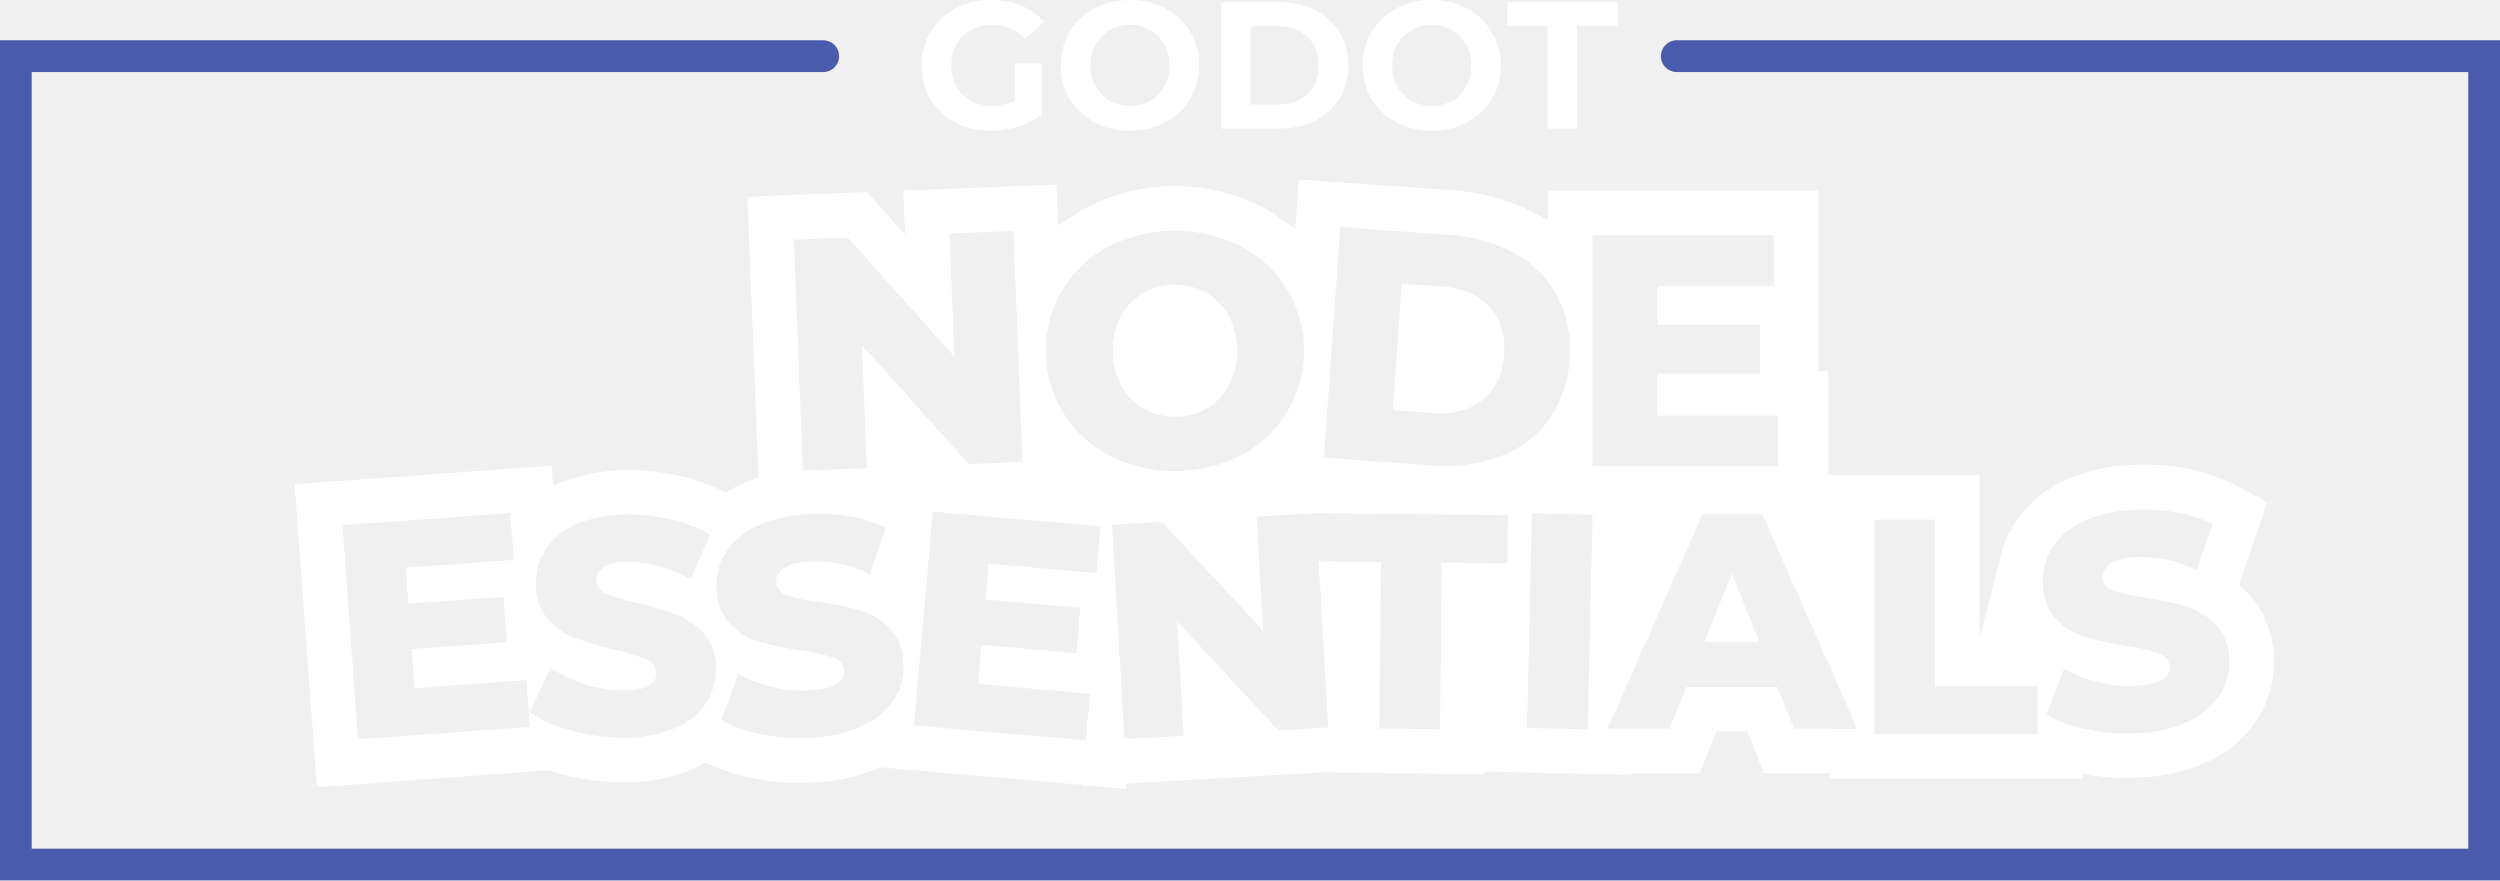
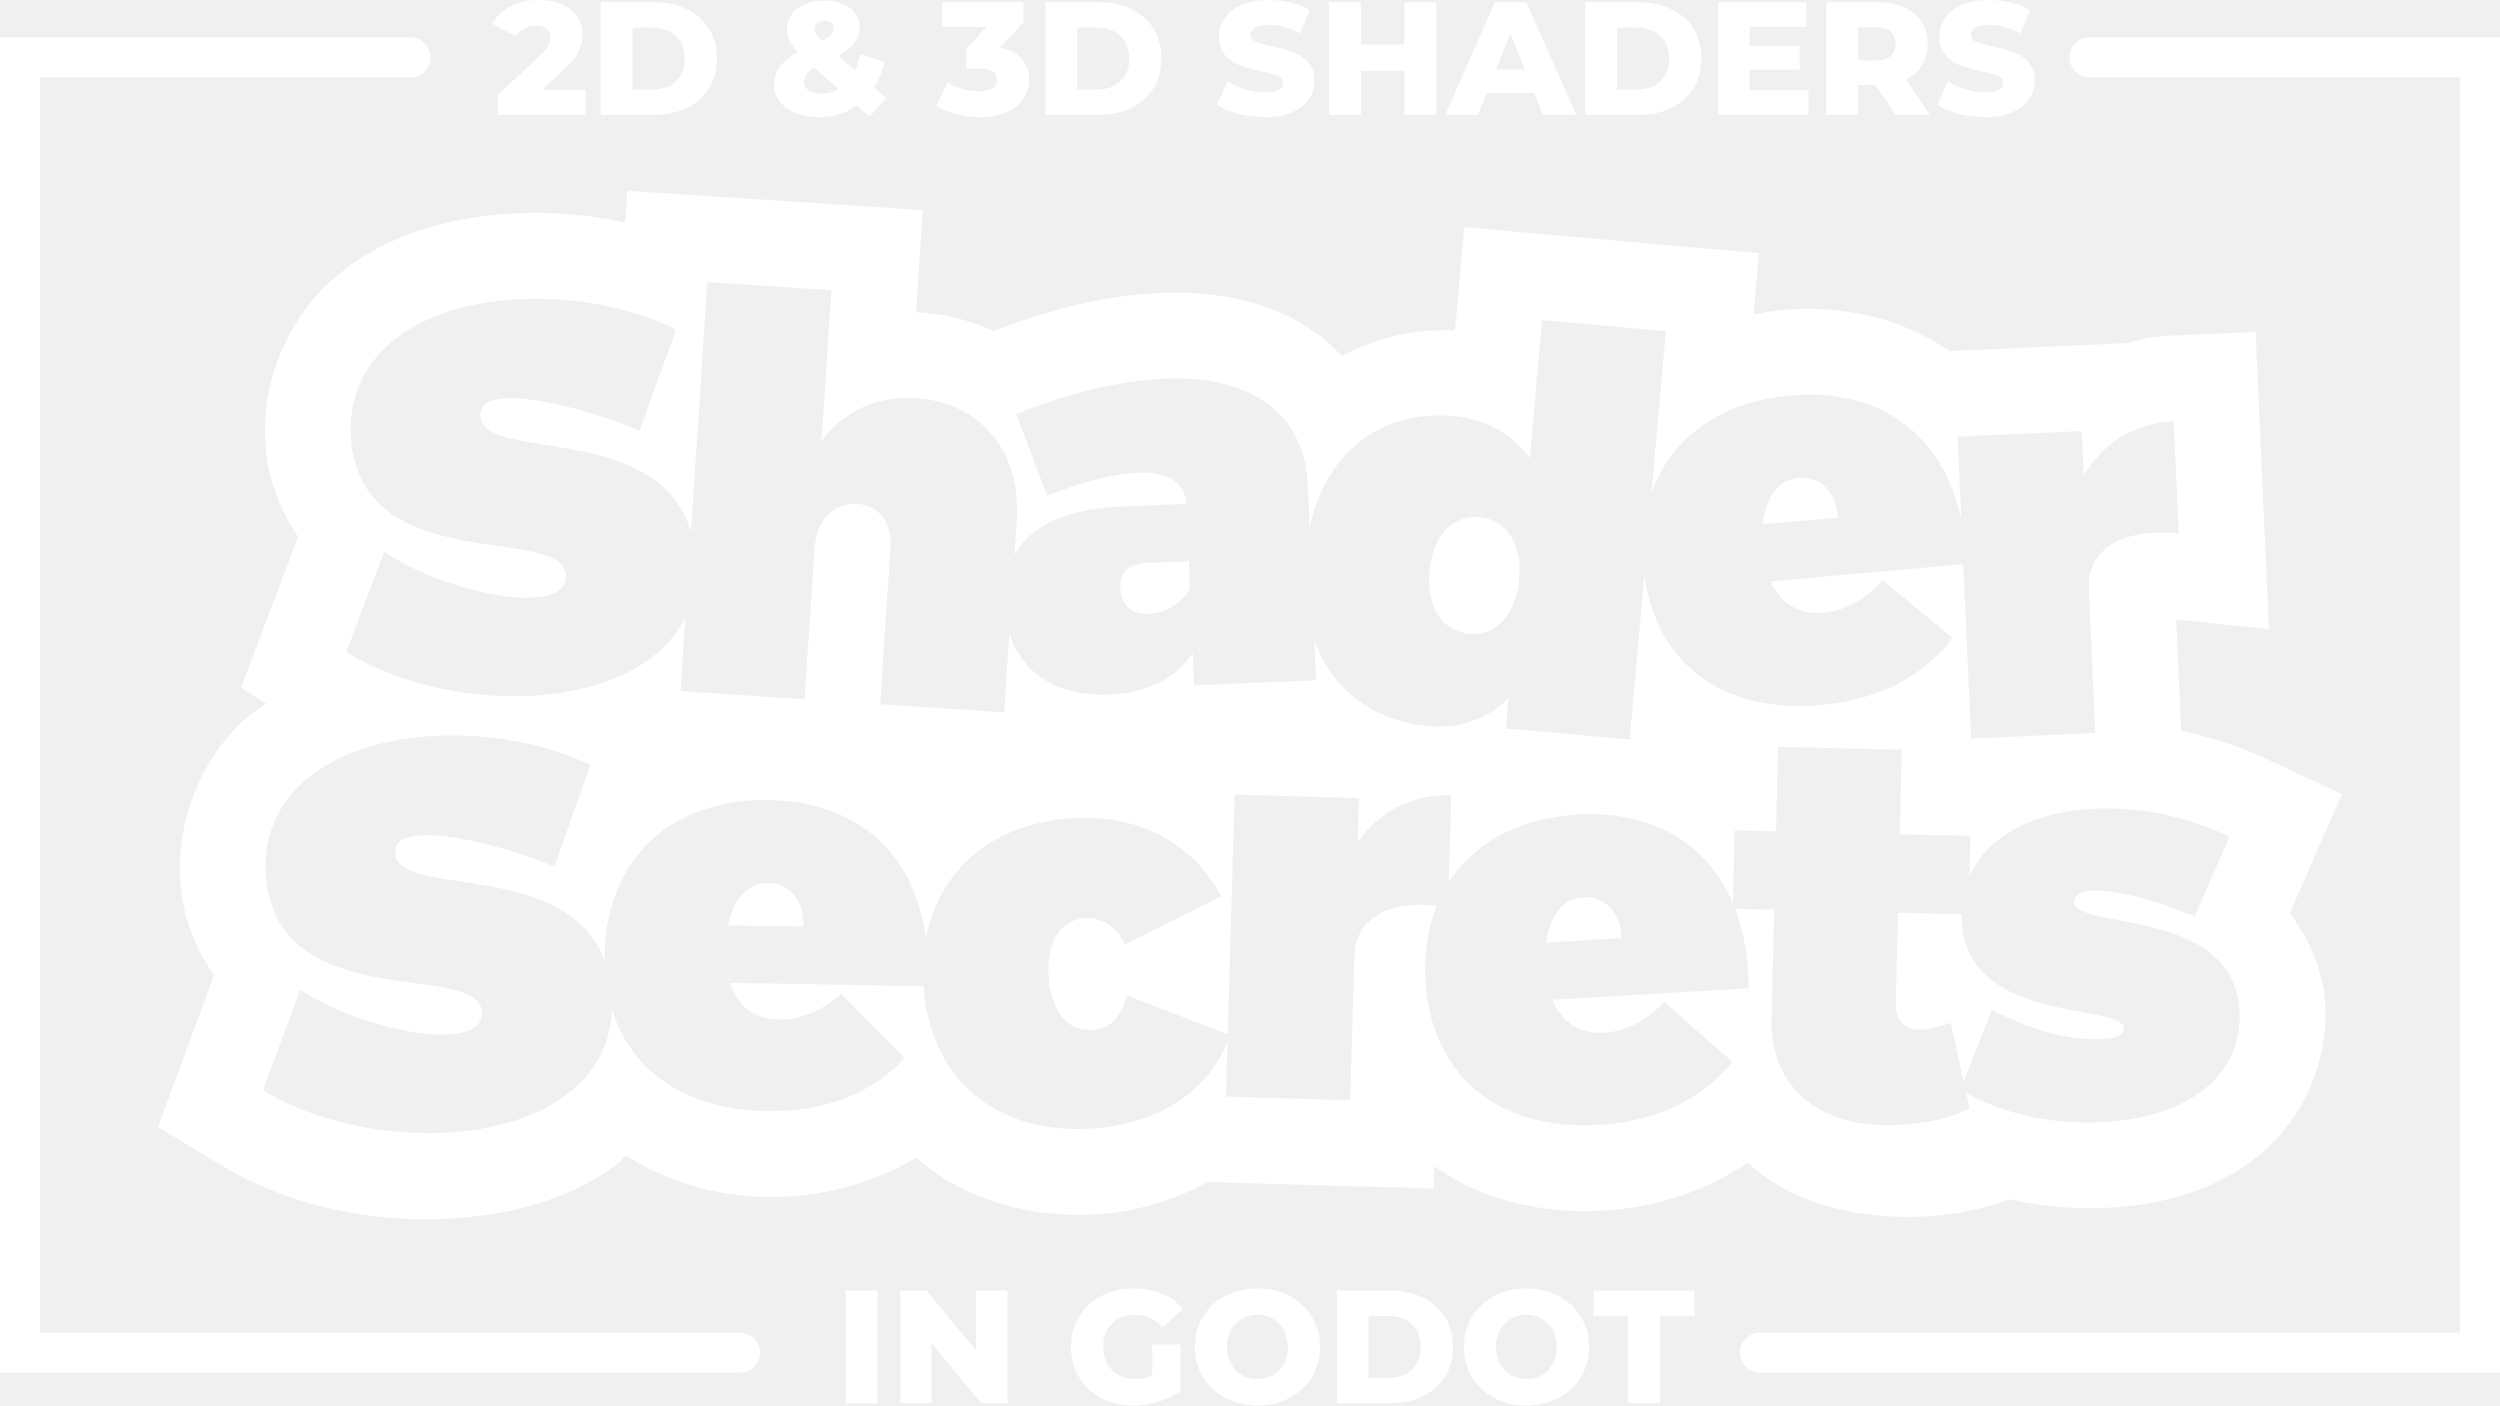
- <svg xmlns="http://www.w3.org/2000/svg" width="558" height="196.511" viewBox="0 0 147.637 51.993" version="1.1" id="svg8">
-   <defs id="defs2" />
-   <g id="layer1" transform="translate(-204.6956,-94.90438)">
-     <g id="g6392" transform="matrix(0.2645833,0,0,0.2645833,101.2435,15.73595)">
-       <g id="text6388" class="cls-36">
-         <g aria-label="GODOT" transform="translate(595.13,327.92)" id="text2553" class="cls-37" style="font-weight:700;font-size:40.31px;font-family:Montserrat-ExtraBold, Montserrat;fill:#ffffff">
-           <path d="m 22.412,-14.552 h 5.966 v 11.448 q -2.298,1.733 -5.321,2.66 -3.023,0.927 -6.087,0.927 -4.394,0 -7.901,-1.854 -3.507,-1.895 -5.522,-5.2 -1.975,-3.346 -1.975,-7.538 0,-4.192 1.975,-7.498 2.016,-3.346 5.563,-5.2 3.547,-1.895 7.981,-1.895 3.709,0 6.732,1.25 3.023,1.25 5.079,3.628 l -4.192,3.87 q -3.023,-3.184 -7.296,-3.184 -2.701,0 -4.797,1.129 -2.096,1.129 -3.265,3.184 -1.169,2.056 -1.169,4.716 0,2.62 1.169,4.676 1.169,2.056 3.225,3.225 2.096,1.129 4.757,1.129 2.822,0 5.079,-1.209 z" style="font-weight:700;font-size:40.31px;font-family:Montserrat-ExtraBold, Montserrat;fill:#ffffff" id="path2874" />
-           <path d="m 48.09,0.484 q -4.394,0 -7.941,-1.895 -3.507,-1.895 -5.522,-5.2 -1.975,-3.346 -1.975,-7.498 0,-4.152 1.975,-7.457 2.015,-3.346 5.522,-5.24 3.547,-1.895 7.941,-1.895 4.394,0 7.901,1.895 3.507,1.895 5.522,5.24 2.015,3.305 2.015,7.457 0,4.152 -2.015,7.498 -2.015,3.305 -5.522,5.2 -3.507,1.895 -7.901,1.895 z m 0,-5.563 q 2.499,0 4.515,-1.129 2.015,-1.169 3.144,-3.225 1.169,-2.056 1.169,-4.676 0,-2.62 -1.169,-4.676 -1.129,-2.056 -3.144,-3.184 -2.015,-1.169 -4.515,-1.169 -2.499,0 -4.515,1.169 -2.016,1.129 -3.184,3.184 -1.129,2.056 -1.129,4.676 0,2.62 1.129,4.676 1.169,2.056 3.184,3.225 2.015,1.129 4.515,1.129 z" style="font-weight:700;font-size:40.31px;font-family:Montserrat-ExtraBold, Montserrat;fill:#ffffff" id="path2876" />
-           <path d="m 68.446,-28.217 h 12.819 q 4.595,0 8.102,1.774 3.547,1.733 5.482,4.918 1.975,3.184 1.975,7.417 0,4.233 -1.975,7.417 -1.935,3.184 -5.482,4.958 Q 85.86,0 81.265,0 H 68.446 Z m 12.496,22.856 q 4.233,0 6.732,-2.338 2.54,-2.378 2.54,-6.409 0,-4.031 -2.54,-6.369 -2.499,-2.378 -6.732,-2.378 h -5.966 v 17.495 z" style="font-weight:700;font-size:40.31px;font-family:Montserrat-ExtraBold, Montserrat;fill:#ffffff" id="path2878" />
-           <path d="m 115.441,0.484 q -4.394,0 -7.941,-1.895 -3.507,-1.895 -5.522,-5.2 -1.975,-3.346 -1.975,-7.498 0,-4.152 1.975,-7.457 2.015,-3.346 5.522,-5.24 3.547,-1.895 7.941,-1.895 4.394,0 7.901,1.895 3.507,1.895 5.522,5.24 2.015,3.305 2.015,7.457 0,4.152 -2.015,7.498 -2.015,3.305 -5.522,5.2 -3.507,1.895 -7.901,1.895 z m 0,-5.563 q 2.499,0 4.515,-1.129 2.015,-1.169 3.144,-3.225 1.169,-2.056 1.169,-4.676 0,-2.62 -1.169,-4.676 -1.129,-2.056 -3.144,-3.184 -2.015,-1.169 -4.515,-1.169 -2.499,0 -4.515,1.169 -2.015,1.129 -3.184,3.184 -1.129,2.056 -1.129,4.676 0,2.62 1.129,4.676 1.169,2.056 3.184,3.225 2.015,1.129 4.515,1.129 z" style="letter-spacing:-0.01em" id="path2880" />
-           <path d="m 141.311,-22.896 h -9.029 v -5.321 h 24.589 v 5.321 H 147.841 V 0 h -6.53 z" id="path2882" />
-         </g>
+ <svg xmlns="http://www.w3.org/2000/svg" width="465.407" height="261.65" viewBox="0 0 123.139 69.228" version="1.1" id="svg8">
+   <defs id="defs2">
+     <clipPath clipPathUnits="userSpaceOnUse" id="clipPath874">
+       <g id="use876" style="stroke-width:1.5">
+         <rect style="fill:#0e0421;stroke:#488bd4;stroke-width:0.397;-inkscape-stroke:none;paint-order:stroke fill markers;stop-color:#000000" id="rect1558" width="508" height="285.75" x="0" y="11.25" />
      </g>
-       <path id="path6390" class="cls-1" d="M 391,308.21 V 495.73 H 949 V 308.21 H 765.5 a 3.55,3.55 0 1 0 -0.11,7.09 H 941.92 V 488.64 H 398.07 V 315.3 H 574.5 a 3.55,3.55 0 1 0 0.11,-7.09 H 391 Z" style="fill:#4b5bab;fill-opacity:1" />
+     </clipPath>
+   </defs>
+   <g id="layer1" transform="translate(-149.2525,-85.80442)">
+     <g style="fill:#ffffff;stroke-width:1.074" transform="matrix(0.9312178,0,0,0.9312178,194.2601,-511.1099)" id="g4507">
+       <path id="path4493" d="m -15.153,651.096 -0.109,1.674 c -2.196,-0.468 -4.504,-0.634 -6.85,-0.405 -3.375,0.329 -6.461,1.424 -8.81,3.588 -2.348,2.164 -3.67,5.549 -3.347,8.855 0.165,1.696 0.821,3.266 1.703,4.593 l -3.02,7.981 1.325,0.821 c -0.417,0.3 -0.845,0.584 -1.224,0.939 -2.33,2.183 -3.624,5.579 -3.275,8.883 0.179,1.695 0.848,3.259 1.741,4.579 l -2.954,8.005 3.195,1.943 c 4.025,2.449 8.827,3.293 13.384,2.811 2.73,-0.289 5.422,-1.081 7.739,-2.813 0.158,-0.118 0.29,-0.285 0.443,-0.414 2.13,1.338 4.681,2.134 7.359,2.179 2.888,0.049 5.666,-0.681 7.984,-2.08 0.04,0.035 0.075,0.075 0.115,0.11 2.543,2.161 5.955,3.108 9.43,2.889 2.078,-0.131 4.093,-0.734 5.872,-1.71 l 7.745,0.224 -0.004,0.133 0.084,-0.131 4.12,0.119 0.033,-1.185 c 2.508,1.789 5.689,2.545 8.974,2.353 2.802,-0.163 5.444,-1.054 7.617,-2.543 3.189,3.088 9.4,3.615 13.836,1.944 1.847,0.413 3.765,0.566 5.701,0.418 2.93,-0.224 5.66,-1.115 7.799,-2.992 2.139,-1.877 3.419,-4.912 3.194,-7.854 -0.134,-1.758 -0.882,-3.41 -1.868,-4.7 l 2.762,-6.304 -4.029,-1.872 c -1.448,-0.673 -2.95,-1.155 -4.474,-1.475 l -0.265,-5.885 4.909,0.505 -0.707,-15.723 -4.537,0.204 c -0.79,0.035 -1.564,0.18 -2.314,0.396 l -9.342,0.42 c -2.502,-1.748 -5.647,-2.458 -8.826,-2.175 -0.52,0.046 -1.03,0.138 -1.536,0.24 l 0.287,-3.243 -15.596,-1.38 -0.484,5.474 c -2.123,-0.126 -4.173,0.371 -5.977,1.35 -0.386,-0.417 -0.798,-0.81 -1.255,-1.145 -2.404,-1.763 -5.337,-2.325 -8.352,-2.197 -2.895,0.123 -5.889,0.863 -8.817,2.02 -1.189,-0.552 -2.481,-0.898 -3.798,-0.984 -0.103,-0.007 -0.206,0.004 -0.31,0 l 0.354,-5.415 z m 4.236,4.828 6.561,0.429 -0.521,7.961 c 1.186,-1.562 2.909,-2.387 5.008,-2.249 3.353,0.219 5.559,2.765 5.319,6.439 l -0.121,1.85 c 0.85,-1.527 2.685,-2.39 5.443,-2.547 l 3.649,-0.154 c -0.076,-1.108 -0.95,-1.715 -2.556,-1.647 -1.197,0.051 -3.022,0.479 -4.803,1.227 l -1.645,-4.318 c 2.673,-1.108 5.452,-1.781 7.817,-1.881 4.613,-0.195 7.449,1.849 7.608,5.615 l 0.094,2.215 c 0.904,-3.938 3.754,-6.195 7.595,-5.855 1.717,0.152 3.114,0.95 4.056,2.236 l 0.646,-7.306 6.549,0.58 -0.757,8.562 c 1.024,-2.918 3.654,-4.832 7.333,-5.16 4.768,-0.424 8.09,2.087 9.049,6.539 l -0.195,-4.36 6.568,-0.295 0.105,2.336 c 1.035,-1.714 2.684,-2.753 4.757,-2.846 l 0.266,5.926 c -2.968,-0.305 -4.848,0.832 -4.754,2.934 l 0.343,7.619 -6.569,0.295 -0.414,-9.222 -10.189,0.907 c 0.548,1.213 1.537,1.77 2.818,1.656 1.106,-0.099 2.197,-0.694 3.104,-1.714 l 3.703,3.044 c -1.522,2.013 -3.874,3.279 -6.959,3.553 -5.276,0.47 -8.742,-2.254 -9.348,-6.902 l -0.772,8.726 -6.549,-0.58 0.142,-1.601 c -1.124,1.103 -2.578,1.62 -4.208,1.476 -2.966,-0.262 -5.107,-1.931 -6.064,-4.518 l 0.088,2.09 -6.452,0.273 -0.073,-1.722 c -0.88,1.324 -2.367,2.118 -4.411,2.205 -2.755,0.117 -4.62,-1.121 -5.288,-3.222 l -0.272,4.161 -6.561,-0.429 0.542,-8.281 c 0.088,-1.341 -0.615,-2.236 -1.753,-2.31 -1.283,-0.084 -2.166,0.883 -2.267,2.429 l -0.517,7.902 -6.561,-0.429 0.256,-3.921 c -1.181,2.442 -4.085,3.789 -7.413,4.114 -3.548,0.346 -7.62,-0.461 -10.527,-2.262 l 2.008,-5.305 c 2.264,1.541 6.01,2.614 8.075,2.413 0.989,-0.097 1.598,-0.479 1.527,-1.206 -0.258,-2.647 -10.646,0.128 -11.344,-7.026 -0.397,-4.072 2.785,-6.966 8.078,-7.482 3.228,-0.315 6.667,0.319 9.106,1.549 l -1.943,5.357 c -2.176,-0.933 -5.468,-1.875 -7.242,-1.702 -0.756,0.074 -1.227,0.355 -1.168,0.966 0.234,2.404 9.427,0.23 11.138,6.082 z m 57.933,10.35 v 4.6e-4 c -0.069,-0.002 -0.139,7.1e-4 -0.21,0.007 -1.135,0.101 -1.75,1.094 -1.893,2.457 l 3.959,-0.352 c -0.027,-1.235 -0.821,-2.093 -1.855,-2.112 z m -17.347,2.072 c -1.314,0.026 -2.238,1.137 -2.392,2.883 -0.165,1.863 0.659,3.168 2.114,3.297 1.426,0.126 2.466,-1.014 2.631,-2.877 0.165,-1.863 -0.659,-3.168 -2.085,-3.294 -0.091,-0.008 -0.18,-0.011 -0.267,-0.009 z m -15.119,2.343 -2.277,0.096 c -0.905,0.038 -1.383,0.497 -1.348,1.344 0.037,0.876 0.585,1.379 1.519,1.34 0.847,-0.036 1.675,-0.51 2.167,-1.321 z m -38.948,9.214 c 2.653,9.3e-4 5.299,0.585 7.289,1.568 l -1.899,5.373 c -2.183,-0.915 -5.483,-1.829 -7.255,-1.641 -0.756,0.08 -1.225,0.365 -1.161,0.975 0.25,2.357 9.09,0.234 11.082,5.67 -0.002,-0.124 -0.004,-0.247 -0.002,-0.373 0.086,-5.055 3.531,-8.241 8.674,-8.153 4.765,0.081 7.798,2.906 8.302,7.4 0.657,-3.715 3.53,-6.175 7.783,-6.443 3.471,-0.218 6.348,1.299 7.844,4.133 l -5.081,2.545 c -0.469,-0.937 -1.204,-1.447 -2.137,-1.388 -1.283,0.081 -2.026,1.299 -1.914,3.078 0.114,1.808 1.004,2.923 2.287,2.842 0.933,-0.059 1.57,-0.626 1.845,-1.844 l 5.348,2.072 0.365,-12.685 6.572,0.189 -0.067,2.337 c 1.158,-1.633 2.879,-2.548 4.953,-2.489 l -0.133,4.609 c 1.351,-2.103 3.73,-3.409 6.806,-3.588 3.969,-0.231 6.879,1.531 8.224,4.701 l 0.091,-3.865 2.191,0.051 0.105,-4.469 6.544,0.153 -0.105,4.47 3.739,0.088 -0.05,2.144 c 0.879,-1.997 3.101,-3.32 6.201,-3.557 2.535,-0.194 5.063,0.287 7.555,1.444 l -1.847,4.215 c -2.449,-0.985 -4.3,-1.43 -5.524,-1.336 -0.554,0.042 -0.888,0.273 -0.863,0.593 0.114,1.486 8.344,0.271 8.754,5.632 0.252,3.292 -2.412,5.636 -6.811,5.972 -2.812,0.215 -5.383,-0.286 -7.639,-1.505 l 0.179,0.806 c -1.066,0.589 -2.887,0.926 -4.581,0.887 -3.652,-0.057 -5.969,-2.245 -5.891,-5.575 l 0.137,-5.814 -2.07,-0.048 c 0.468,1.217 0.716,2.627 0.715,4.203 l -10.385,0.605 c 0.511,1.229 1.481,1.816 2.765,1.741 1.109,-0.065 2.217,-0.627 3.155,-1.618 l 3.609,3.156 c -1.583,1.966 -3.973,3.158 -7.065,3.339 -5.455,0.318 -8.88,-2.703 -9.168,-7.633 -0.086,-1.469 0.127,-2.8 0.594,-3.958 -2.602,-0.292 -4.302,0.705 -4.358,2.662 l -0.22,7.624 -6.572,-0.19 0.084,-2.925 c -1.075,2.711 -3.699,4.397 -7.206,4.618 -5.049,0.318 -8.535,-2.652 -8.876,-7.536 l -10.25,-0.175 c 0.417,1.264 1.341,1.923 2.626,1.945 1.11,0.019 2.258,-0.458 3.267,-1.376 l 3.361,3.419 c -1.727,1.841 -4.199,2.85 -7.296,2.797 -4.297,-0.073 -7.184,-2.111 -8.182,-5.38 -0.134,3.895 -3.672,6.003 -7.915,6.452 -3.545,0.375 -7.624,-0.397 -10.545,-2.175 l 1.964,-5.321 c 2.277,1.522 6.031,2.565 8.095,2.346 0.988,-0.105 1.593,-0.492 1.516,-1.218 -0.28,-2.644 -10.644,0.216 -11.401,-6.933 -0.431,-4.068 2.728,-6.989 8.016,-7.549 0.605,-0.064 1.217,-0.095 1.829,-0.094 z m 16.711,7.803 c -1.139,-0.019 -1.856,0.904 -2.142,2.244 l 3.973,0.068 c 0.11,-1.313 -0.692,-2.292 -1.831,-2.311 z m 43.315,0.755 c -0.069,-0.004 -0.139,-0.004 -0.21,9.2e-4 -1.138,0.066 -1.784,1.041 -1.968,2.398 l 3.968,-0.231 c 0.01,-1.236 -0.756,-2.117 -1.789,-2.168 z m 16.429,0.818 -0.113,4.821 c -0.02,0.847 0.464,1.385 1.254,1.374 0.38,0.009 1.027,-0.152 1.646,-0.371 l 0.688,3.099 1.493,-3.784 c 2.227,1.149 4.26,1.667 6.037,1.531 0.612,-0.047 0.978,-0.251 0.955,-0.542 -0.107,-1.399 -8.161,-0.167 -8.573,-5.558 -0.012,-0.166 -0.016,-0.329 -0.015,-0.49 z" style="color:#000000;font-style:normal;font-variant:normal;font-weight:900;font-stretch:normal;font-size:31.681px;line-height:1.25;font-family:Montserrat;-inkscape-font-specification:'Montserrat, Heavy';font-variant-ligatures:normal;font-variant-position:normal;font-variant-caps:normal;font-variant-numeric:normal;font-variant-alternates:normal;font-feature-settings:normal;text-indent:0;text-align:start;text-decoration:none;text-decoration-line:none;text-decoration-style:solid;text-decoration-color:#000000;letter-spacing:0px;word-spacing:0px;text-transform:none;writing-mode:lr-tb;direction:ltr;text-orientation:mixed;dominant-baseline:auto;baseline-shift:baseline;text-anchor:start;white-space:normal;shape-padding:0;clip-rule:nonzero;display:inline;overflow:visible;visibility:visible;opacity:1;isolation:auto;mix-blend-mode:normal;color-interpolation:sRGB;color-interpolation-filters:linearRGB;solid-color:#000000;solid-opacity:1;vector-effect:none;fill:#ffffff;fill-opacity:1;fill-rule:nonzero;stroke:none;stroke-width:10.574;stroke-linecap:butt;stroke-linejoin:miter;stroke-miterlimit:4;stroke-dasharray:none;stroke-dashoffset:0;stroke-opacity:1;color-rendering:auto;image-rendering:auto;shape-rendering:auto;text-rendering:auto;enable-background:accumulate" />
+       <g aria-label="2D &amp; 3D SHADERS" id="text4497" style="font-weight:800;font-size:8.51px;line-height:1.25;font-family:Montserrat;-inkscape-font-specification:'Montserrat, Ultra-Bold';letter-spacing:0px;word-spacing:0px;stroke-width:0.531">
+         <path d="m -17.358,645.744 v 1.336 h -4.638 v -1.055 l 2.23,-2.085 q 0.323,-0.306 0.434,-0.519 0.111,-0.221 0.111,-0.443 0,-0.289 -0.196,-0.451 -0.196,-0.162 -0.57,-0.162 -0.332,0 -0.613,0.153 -0.272,0.145 -0.451,0.426 l -1.251,-0.698 q 0.349,-0.579 0.979,-0.911 0.63,-0.332 1.489,-0.332 0.681,0 1.2,0.221 0.528,0.221 0.817,0.638 0.298,0.408 0.298,0.953 0,0.485 -0.213,0.919 -0.204,0.426 -0.8,0.97 l -1.123,1.038 z" id="path1683" />
+         <path d="m -16.558,641.123 h 2.817 q 0.979,0 1.736,0.366 0.757,0.366 1.174,1.038 0.417,0.672 0.417,1.574 0,0.902 -0.417,1.574 -0.417,0.672 -1.174,1.038 -0.757,0.366 -1.736,0.366 h -2.817 z m 2.749,4.613 q 0.766,0 1.225,-0.434 0.468,-0.434 0.468,-1.2 0,-0.766 -0.468,-1.2 -0.46,-0.434 -1.225,-0.434 h -1.064 v 3.268 z" id="path1685" />
+         <path d="m -2.337,647.182 -0.672,-0.596 q -0.417,0.298 -0.928,0.46 -0.511,0.153 -1.072,0.153 -0.672,0 -1.217,-0.213 -0.545,-0.221 -0.851,-0.604 -0.306,-0.383 -0.306,-0.86 0,-0.562 0.298,-0.979 0.298,-0.426 0.945,-0.774 -0.57,-0.579 -0.57,-1.2 0,-0.451 0.247,-0.8 0.247,-0.349 0.698,-0.536 0.46,-0.196 1.055,-0.196 0.825,0 1.328,0.391 0.511,0.383 0.511,1.038 0,0.46 -0.272,0.817 -0.264,0.357 -0.834,0.672 l 0.868,0.774 q 0.17,-0.374 0.264,-0.851 l 1.302,0.391 q -0.17,0.766 -0.553,1.353 l 0.63,0.562 z m -2.374,-5.081 q -0.247,0 -0.391,0.128 -0.136,0.119 -0.136,0.315 0,0.145 0.077,0.281 0.085,0.128 0.306,0.34 0.34,-0.179 0.477,-0.332 0.145,-0.162 0.145,-0.332 0,-0.187 -0.128,-0.289 -0.119,-0.111 -0.349,-0.111 z m -0.179,3.864 q 0.494,0 0.911,-0.247 l -1.285,-1.14 q -0.281,0.17 -0.408,0.357 -0.128,0.179 -0.128,0.408 0,0.272 0.247,0.451 0.247,0.17 0.664,0.17 z" id="path1687" />
+         <path d="m 4.573,643.506 q 0.74,0.153 1.132,0.613 0.4,0.451 0.4,1.098 0,0.528 -0.289,0.979 -0.281,0.451 -0.868,0.732 -0.579,0.272 -1.438,0.272 -0.63,0 -1.251,-0.153 -0.613,-0.153 -1.064,-0.434 l 0.613,-1.268 q 0.349,0.238 0.783,0.366 0.443,0.128 0.868,0.128 0.434,0 0.689,-0.162 0.255,-0.162 0.255,-0.46 0,-0.579 -0.911,-0.579 H 2.786 v -1.064 L 3.85,642.425 H 1.501 v -1.302 h 4.306 v 1.055 z" id="path1689" />
+         <path d="m 6.956,641.123 h 2.817 q 0.979,0 1.736,0.366 0.757,0.366 1.174,1.038 0.417,0.672 0.417,1.574 0,0.902 -0.417,1.574 -0.417,0.672 -1.174,1.038 -0.757,0.366 -1.736,0.366 H 6.956 Z m 2.749,4.613 q 0.766,0 1.225,-0.434 0.468,-0.434 0.468,-1.2 0,-0.766 -0.468,-1.2 -0.46,-0.434 -1.225,-0.434 H 8.641 v 3.268 z" id="path1691" />
+         <path d="m 18.555,647.199 q -0.723,0 -1.404,-0.179 -0.681,-0.179 -1.106,-0.477 l 0.553,-1.242 q 0.4,0.264 0.928,0.426 0.528,0.162 1.038,0.162 0.97,0 0.97,-0.485 0,-0.255 -0.281,-0.374 -0.272,-0.128 -0.885,-0.264 -0.672,-0.145 -1.123,-0.306 -0.451,-0.17 -0.774,-0.536 -0.323,-0.366 -0.323,-0.987 0,-0.545 0.298,-0.979 0.298,-0.443 0.885,-0.698 0.596,-0.255 1.455,-0.255 0.587,0 1.157,0.136 0.57,0.128 1.004,0.383 l -0.519,1.251 q -0.851,-0.46 -1.651,-0.46 -0.502,0 -0.732,0.153 -0.23,0.145 -0.23,0.383 0,0.238 0.272,0.357 0.272,0.119 0.877,0.247 0.681,0.145 1.123,0.315 0.451,0.162 0.774,0.528 0.332,0.357 0.332,0.979 0,0.536 -0.298,0.97 -0.298,0.434 -0.894,0.698 -0.596,0.255 -1.447,0.255 z" id="path1693" />
+         <path d="m 27.636,641.123 v 5.957 h -1.685 v -2.323 h -2.298 v 2.323 h -1.685 v -5.957 h 1.685 v 2.238 h 2.298 v -2.238 z" id="path1695" />
+         <path d="m 32.819,645.923 h -2.519 l -0.468,1.157 h -1.719 l 2.63,-5.957 h 1.66 l 2.638,5.957 h -1.753 z m -0.494,-1.242 -0.766,-1.906 -0.766,1.906 z" id="path1697" />
+         <path d="m 35.516,641.123 h 2.817 q 0.979,0 1.736,0.366 0.757,0.366 1.174,1.038 0.417,0.672 0.417,1.574 0,0.902 -0.417,1.574 -0.417,0.672 -1.174,1.038 -0.757,0.366 -1.736,0.366 h -2.817 z m 2.749,4.613 q 0.766,0 1.225,-0.434 0.468,-0.434 0.468,-1.2 0,-0.766 -0.468,-1.2 -0.46,-0.434 -1.225,-0.434 h -1.064 v 3.268 z" id="path1699" />
+         <path d="m 47.329,645.778 v 1.302 h -4.783 v -5.957 h 4.672 v 1.302 h -3.004 v 1.004 h 2.647 v 1.26 h -2.647 v 1.089 z" id="path1701" />
+         <path d="m 50.869,645.497 h -0.919 v 1.583 h -1.685 v -5.957 h 2.723 q 0.808,0 1.404,0.272 0.596,0.264 0.919,0.766 0.323,0.494 0.323,1.166 0,0.647 -0.306,1.132 -0.298,0.477 -0.86,0.749 l 1.285,1.872 h -1.804 z m 1.064,-2.17 q 0,-0.417 -0.264,-0.647 -0.264,-0.23 -0.783,-0.23 h -0.936 v 1.745 h 0.936 q 0.519,0 0.783,-0.221 0.264,-0.23 0.264,-0.647 z" id="path1703" />
+         <path d="m 56.656,647.199 q -0.723,0 -1.404,-0.179 -0.681,-0.179 -1.106,-0.477 l 0.553,-1.242 q 0.4,0.264 0.928,0.426 0.528,0.162 1.038,0.162 0.97,0 0.97,-0.485 0,-0.255 -0.281,-0.374 -0.272,-0.128 -0.885,-0.264 -0.672,-0.145 -1.123,-0.306 -0.451,-0.17 -0.774,-0.536 -0.323,-0.366 -0.323,-0.987 0,-0.545 0.298,-0.979 0.298,-0.443 0.885,-0.698 0.596,-0.255 1.455,-0.255 0.587,0 1.157,0.136 0.57,0.128 1.004,0.383 l -0.519,1.251 q -0.851,-0.46 -1.651,-0.46 -0.502,0 -0.732,0.153 -0.23,0.145 -0.23,0.383 0,0.238 0.272,0.357 0.272,0.119 0.877,0.247 0.681,0.145 1.123,0.315 0.451,0.162 0.774,0.528 0.332,0.357 0.332,0.979 0,0.536 -0.298,0.97 -0.298,0.434 -0.894,0.698 -0.596,0.255 -1.447,0.255 z" id="path1705" />
+       </g>
+       <g aria-label="IN GODOT" id="text4501" style="font-weight:800;font-size:8.51px;line-height:1.25;font-family:Montserrat;-inkscape-font-specification:'Montserrat, Ultra-Bold';letter-spacing:0px;word-spacing:0px;stroke-width:0.531">
+         <path d="m -3.598,709.269 h 1.685 v 5.957 h -1.685 z" id="path1726" />
+         <path d="m 4.954,709.269 v 5.957 H 3.567 l -2.63,-3.174 v 3.174 h -1.651 v -5.957 h 1.387 l 2.63,3.174 v -3.174 z" id="path1728" />
+         <path d="m 12.614,712.12 h 1.489 v 2.468 q -0.511,0.366 -1.174,0.562 -0.664,0.196 -1.328,0.196 -0.936,0 -1.685,-0.391 -0.749,-0.4 -1.174,-1.106 -0.426,-0.706 -0.426,-1.6 0,-0.894 0.426,-1.6 0.426,-0.706 1.183,-1.098 0.757,-0.4 1.711,-0.4 0.834,0 1.498,0.281 0.664,0.281 1.106,0.808 l -1.072,0.97 q -0.604,-0.664 -1.447,-0.664 -0.766,0 -1.234,0.468 -0.468,0.46 -0.468,1.234 0,0.494 0.213,0.885 0.213,0.383 0.596,0.604 0.383,0.213 0.877,0.213 0.485,0 0.911,-0.196 z" id="path1730" />
+         <path d="m 18.179,715.345 q -0.945,0 -1.702,-0.4 -0.749,-0.4 -1.183,-1.106 -0.426,-0.706 -0.426,-1.591 0,-0.885 0.426,-1.591 0.434,-0.706 1.183,-1.106 0.757,-0.4 1.702,-0.4 0.945,0 1.694,0.4 0.757,0.4 1.183,1.106 0.434,0.706 0.434,1.591 0,0.885 -0.434,1.591 -0.426,0.706 -1.183,1.106 -0.749,0.4 -1.694,0.4 z m 0,-1.396 q 0.451,0 0.817,-0.213 0.366,-0.213 0.579,-0.596 0.213,-0.391 0.213,-0.894 0,-0.502 -0.213,-0.885 -0.213,-0.391 -0.579,-0.604 -0.366,-0.213 -0.817,-0.213 -0.451,0 -0.817,0.213 -0.366,0.213 -0.579,0.604 -0.213,0.383 -0.213,0.885 0,0.502 0.213,0.894 0.213,0.383 0.579,0.596 0.366,0.213 0.817,0.213 z" id="path1732" />
+         <path d="m 22.375,709.269 h 2.817 q 0.979,0 1.736,0.366 0.757,0.366 1.174,1.038 0.417,0.672 0.417,1.574 0,0.902 -0.417,1.574 -0.417,0.672 -1.174,1.038 -0.757,0.366 -1.736,0.366 h -2.817 z m 2.749,4.613 q 0.766,0 1.225,-0.434 0.468,-0.434 0.468,-1.2 0,-0.766 -0.468,-1.2 -0.46,-0.434 -1.225,-0.434 h -1.064 v 3.268 z" id="path1734" />
+         <path d="m 32.408,715.345 q -0.945,0 -1.702,-0.4 -0.749,-0.4 -1.183,-1.106 -0.426,-0.706 -0.426,-1.591 0,-0.885 0.426,-1.591 0.434,-0.706 1.183,-1.106 0.757,-0.4 1.702,-0.4 0.945,0 1.694,0.4 0.757,0.4 1.183,1.106 0.434,0.706 0.434,1.591 0,0.885 -0.434,1.591 -0.426,0.706 -1.183,1.106 -0.749,0.4 -1.694,0.4 z m 0,-1.396 q 0.451,0 0.817,-0.213 0.366,-0.213 0.579,-0.596 0.213,-0.391 0.213,-0.894 0,-0.502 -0.213,-0.885 -0.213,-0.391 -0.579,-0.604 -0.366,-0.213 -0.817,-0.213 -0.451,0 -0.817,0.213 -0.366,0.213 -0.579,0.604 -0.213,0.383 -0.213,0.885 0,0.502 0.213,0.894 0.213,0.383 0.579,0.596 0.366,0.213 0.817,0.213 z" id="path1736" />
+         <path d="m 37.787,710.605 h -1.83 v -1.336 h 5.336 v 1.336 h -1.821 v 4.621 h -1.685 z" id="path1738" />
+       </g>
+       <path style="color:#000000;font-style:normal;font-variant:normal;font-weight:normal;font-stretch:normal;font-size:medium;line-height:normal;font-family:sans-serif;font-variant-ligatures:normal;font-variant-position:normal;font-variant-caps:normal;font-variant-numeric:normal;font-variant-alternates:normal;font-feature-settings:normal;text-indent:0;text-align:start;text-decoration:none;text-decoration-line:none;text-decoration-style:solid;text-decoration-color:#000000;letter-spacing:normal;word-spacing:normal;text-transform:none;writing-mode:lr-tb;direction:ltr;text-orientation:mixed;dominant-baseline:auto;baseline-shift:baseline;text-anchor:start;white-space:normal;shape-padding:0;clip-rule:nonzero;display:inline;overflow:visible;visibility:visible;opacity:1;isolation:auto;mix-blend-mode:normal;color-interpolation:sRGB;color-interpolation-filters:linearRGB;solid-color:#000000;solid-opacity:1;vector-effect:none;fill:#ffffff;fill-opacity:1;fill-rule:nonzero;stroke:none;stroke-width:2.273;stroke-linecap:round;stroke-linejoin:miter;stroke-miterlimit:4;stroke-dasharray:none;stroke-dashoffset:0;stroke-opacity:1;marker:none;paint-order:normal;color-rendering:auto;image-rendering:auto;shape-rendering:auto;text-rendering:auto;enable-background:accumulate" d="m -48.332,642.98 v 70.627 h 39.111 a 1.059,1.059 0 1 0 0,-2.117 H -46.215 v -66.393 h 19.564 a 1.059,1.059 0 1 0 0,-2.117 z" id="path4503" />
+       <path style="color:#000000;font-style:normal;font-variant:normal;font-weight:normal;font-stretch:normal;font-size:medium;line-height:normal;font-family:sans-serif;font-variant-ligatures:normal;font-variant-position:normal;font-variant-caps:normal;font-variant-numeric:normal;font-variant-alternates:normal;font-feature-settings:normal;text-indent:0;text-align:start;text-decoration:none;text-decoration-line:none;text-decoration-style:solid;text-decoration-color:#000000;letter-spacing:normal;word-spacing:normal;text-transform:none;writing-mode:lr-tb;direction:ltr;text-orientation:mixed;dominant-baseline:auto;baseline-shift:baseline;text-anchor:start;white-space:normal;shape-padding:0;clip-rule:nonzero;display:inline;overflow:visible;visibility:visible;opacity:1;isolation:auto;mix-blend-mode:normal;color-interpolation:sRGB;color-interpolation-filters:linearRGB;solid-color:#000000;solid-opacity:1;vector-effect:none;fill:#ffffff;fill-opacity:1;fill-rule:nonzero;stroke:none;stroke-width:2.273;stroke-linecap:round;stroke-linejoin:miter;stroke-miterlimit:4;stroke-dasharray:none;stroke-dashoffset:0;stroke-opacity:1;marker:none;paint-order:normal;color-rendering:auto;image-rendering:auto;shape-rendering:auto;text-rendering:auto;enable-background:accumulate" d="m 62.223,642.98 a 1.059,1.059 0 1 0 0,2.117 h 19.562 v 66.393 H 44.793 a 1.059,1.059 0 1 0 0,2.117 h 39.109 v -70.627 z" id="path4505" />
    </g>
-     <path class="cls-1" d="m 289.91,111.83 -2.434,-0.172 -0.529,7.469 2.434,0.172 c 1.167,0.082 2.117,-0.183 2.881,-0.794 0.765,-0.611 1.169,-1.5 1.254,-2.667 0.085,-1.167 -0.206,-2.117 -0.868,-2.818 -0.661,-0.701 -1.572,-1.109 -2.738,-1.191 z" id="path2574" style="fill:#ffffff;stroke-width:0.265" />
-     <path class="cls-1" d="m 275.953,119.029 a 3.5,3.5 0 0 0 1.323,-1.376 4.498,4.498 0 0 0 0,-4.075 3.5,3.5 0 0 0 -1.323,-1.376 3.842,3.842 0 0 0 -3.744,0 3.511,3.511 0 0 0 -1.323,1.376 4.498,4.498 0 0 0 0,4.075 3.511,3.511 0 0 0 1.323,1.376 3.842,3.842 0 0 0 3.744,0 z" id="path2576" style="fill:#ffffff;stroke-width:0.265" />
-     <polygon class="cls-1" points="771.39,442.57 783.71,442.57 777.55,427.24 " id="polygon2578" transform="matrix(0.2645833,0,0,0.2645833,101.2435,15.73595)" style="fill:#ffffff" />
-     <path class="cls-1" d="m 338.974,133.642 c -0.108,-1.926 -0.926,-3.114 -1.587,-3.773 l -0.053,-0.048 -0.053,-0.05 -0.058,-0.056 -0.156,-0.151 -0.153,-0.148 0.071,-0.201 0.071,-0.201 0.794,-2.299 0.757,-2.162 -2.037,-1.058 a 10.022,10.022 0 0 0 -2.937,-0.953 13.478,13.478 0 0 0 -2.297,-0.201 c -0.238,0 -0.484,0 -0.781,0.021 a 10.364,10.364 0 0 0 -4.077,0.992 6.85,6.85 0 0 0 -2.887,2.58 6.35,6.35 0 0 0 -0.693,1.64 l -0.648,2.487 -0.646,2.487 v -9.591 h -8.943 v -6.133 h -0.582 v -10.668 h -15.97 v 1.752 l -0.482,-0.251 -0.479,-0.251 a 11.906,11.906 0 0 0 -4.683,-1.267 l -6.435,-0.445 -2.63,-0.188 -0.124,1.752 -0.042,0.582 -0.042,0.579 -0.476,-0.333 -0.476,-0.336 a 9.948,9.948 0 0 0 -1.029,-0.635 11.337,11.337 0 0 0 -10.253,0 c -0.265,0.148 -0.553,0.312 -0.81,0.484 l -0.482,0.315 -0.487,0.325 -0.024,-0.585 -0.021,-0.587 -0.05,-1.259 -2.63,0.101 -3.784,0.148 -2.633,0.106 0.034,0.77 0.034,0.913 0.037,0.91 -0.616,-0.68 -0.611,-0.677 -0.206,-0.23 -0.826,-0.923 -1.241,0.048 -3.175,0.124 -2.633,0.103 0.106,2.63 0.529,13.47 v 0.241 0.238 l -0.452,0.167 a 7.316,7.316 0 0 0 -0.931,0.421 l -0.243,0.13 -0.151,0.087 -0.153,0.085 -0.153,-0.077 -0.156,-0.074 a 10.708,10.708 0 0 0 -2.069,-0.751 13.494,13.494 0 0 0 -3.048,-0.415 h -0.304 a 10.218,10.218 0 0 0 -3.63,0.601 l -0.41,0.151 -0.413,0.156 -0.032,-0.442 -0.034,-0.442 -0.021,-0.294 -2.625,0.193 -9.917,0.714 -2.625,0.191 0.188,2.625 0.926,12.644 0.193,2.625 2.622,-0.191 10.149,-0.746 0.778,-0.056 h 0.127 l 0.119,0.04 0.106,0.032 0.291,0.085 a 14.343,14.343 0 0 0 3.646,0.545 h 0.286 a 10.134,10.134 0 0 0 3.863,-0.688 c 0.291,-0.122 0.505,-0.225 0.696,-0.323 l 0.143,-0.079 0.148,-0.079 0.151,0.074 0.151,0.071 a 11.028,11.028 0 0 0 2.524,0.794 14.605,14.605 0 0 0 2.715,0.265 c 0.349,0 0.675,0 0.96,-0.034 a 10.583,10.583 0 0 0 3.598,-0.815 l 0.074,-0.034 0.077,-0.032 h 0.079 0.085 l 1.648,0.143 9.604,0.844 0.283,0.026 0.265,0.026 v 0.069 l 0.442,-0.026 h 0.098 l 2.061,0.188 v -0.029 l 0.026,-0.283 0.566,-0.034 2.95,-0.167 3.286,-0.191 0.757,-0.042 1.543,-0.09 2.447,-0.143 0.696,-0.037 v 0.05 l 2.646,0.026 3.585,0.04 2.627,0.026 v -0.143 h 0.336 0.336 l 1.611,0.037 0.487,0.013 0.476,0.013 v 0.021 h 1.095 l 1.733,0.04 2.646,0.058 v -0.098 h 4.027 l 0.667,-1.646 0.164,-0.407 0.085,-0.209 0.087,-0.201 h 1.804 l 0.164,0.415 0.161,0.405 0.661,1.643 h 3.892 v 0.328 h 14.901 V 140.622 l 0.37,0.05 0.373,0.048 a 14.885,14.885 0 0 0 1.876,0.122 c 0.243,0 0.529,0 0.839,-0.026 a 10.319,10.319 0 0 0 4.083,-0.99 6.951,6.951 0 0 0 2.879,-2.566 6.17,6.17 0 0 0 0.892,-3.617 z m -40.233,-24.852 h 10.708 v 2.99 h -6.879 v 2.302 h 6.064 v 2.887 h -6.07 v 2.484 h 7.144 v 2.99 h -10.967 z m -72.909,29.774 -0.91,-12.644 9.917,-0.714 0.198,2.762 -6.376,0.46 0.153,2.13 5.617,-0.405 0.193,2.675 -5.617,0.405 0.167,2.312 6.615,-0.479 0.198,2.765 z m 20.487,-2.024 a 4.318,4.318 0 0 1 -1.937,1.434 7.673,7.673 0 0 1 -3.088,0.489 11.62,11.62 0 0 1 -2.979,-0.445 7.361,7.361 0 0 1 -2.334,-1.058 l 1.233,-2.619 a 8.046,8.046 0 0 0 4.157,1.336 c 1.376,0.029 2.069,-0.302 2.085,-0.99 a 0.852,0.852 0 0 0 -0.572,-0.818 10.917,10.917 0 0 0 -1.881,-0.593 18.034,18.034 0 0 1 -2.381,-0.709 4.016,4.016 0 0 1 -1.625,-1.167 3.061,3.061 0 0 1 -0.643,-2.117 3.633,3.633 0 0 1 0.677,-2.08 4.233,4.233 0 0 1 1.924,-1.434 7.781,7.781 0 0 1 3.098,-0.479 10.821,10.821 0 0 1 2.455,0.331 7.607,7.607 0 0 1 2.117,0.87 l -1.159,2.646 a 7.377,7.377 0 0 0 -3.493,-1.058 q -1.058,-0.024 -1.564,0.283 a 0.945,0.945 0 0 0 -0.505,0.812 0.812,0.812 0 0 0 0.561,0.773 10.681,10.681 0 0 0 1.852,0.566 17.41,17.41 0 0 1 2.381,0.709 4.13,4.13 0 0 1 1.622,1.159 2.992,2.992 0 0 1 0.654,2.117 3.58,3.58 0 0 1 -0.656,2.04 z m 11.229,-0.418 a 4.344,4.344 0 0 1 -1.802,1.587 7.646,7.646 0 0 1 -3.037,0.751 11.729,11.729 0 0 1 -3.006,-0.183 7.34,7.34 0 0 1 -2.41,-0.86 l 1.003,-2.715 a 7.62,7.62 0 0 0 2.029,0.775 7.504,7.504 0 0 0 2.228,0.198 q 2.058,-0.135 1.992,-1.164 a 0.86,0.86 0 0 0 -0.638,-0.773 10.827,10.827 0 0 0 -1.926,-0.426 18.103,18.103 0 0 1 -2.426,-0.505 4.019,4.019 0 0 1 -1.72,-1.021 3.056,3.056 0 0 1 -0.823,-2.051 3.625,3.625 0 0 1 0.497,-2.13 4.233,4.233 0 0 1 1.791,-1.587 7.789,7.789 0 0 1 3.037,-0.746 11.081,11.081 0 0 1 2.477,0.119 7.615,7.615 0 0 1 2.185,0.683 l -0.929,2.731 a 7.353,7.353 0 0 0 -3.569,-0.749 q -1.058,0.071 -1.535,0.418 a 0.958,0.958 0 0 0 -0.434,0.855 0.82,0.82 0 0 0 0.627,0.722 10.512,10.512 0 0 0 1.897,0.402 17.341,17.341 0 0 1 2.437,0.503 4.138,4.138 0 0 1 1.717,1.013 3,3 0 0 1 0.833,2.04 3.572,3.572 0 0 1 -0.497,2.111 z m -1.947,-20.839 0.286,7.268 -3.781,0.148 -0.529,-13.642 3.175,-0.124 6.3,7.025 -0.286,-7.268 3.781,-0.148 0.529,13.642 -3.175,0.124 z m 13.843,13.47 -6.369,-0.569 -0.185,2.117 5.609,0.495 -0.235,2.68 -5.609,-0.495 -0.204,2.31 6.615,0.579 -0.243,2.76 -10.152,-0.886 1.109,-12.629 9.903,0.87 z m -1.963,-9.48 a 6.985,6.985 0 0 1 2.709,-9.832 8.731,8.731 0 0 1 7.781,0 6.98,6.98 0 0 1 0,12.367 8.731,8.731 0 0 1 -7.781,0 6.892,6.892 0 0 1 -2.709,-2.543 z m 26.233,8.901 -3.876,-0.04 -0.103,9.832 -3.585,-0.04 0.103,-9.832 -3.683,-0.04 0.564,9.811 -2.947,0.169 -5.974,-6.424 0.389,6.744 -3.508,0.201 -0.728,-12.655 2.947,-0.169 5.974,6.421 -0.386,-6.742 3.506,-0.201 v 0 l 11.34,0.122 z m -0.37,-6.339 a 9.022,9.022 0 0 1 -4.027,0.556 l -6.44,-0.455 0.966,-13.618 6.44,0.455 a 9.062,9.062 0 0 1 3.908,1.117 6.334,6.334 0 0 1 2.516,2.564 7.287,7.287 0 0 1 -0.511,7.199 6.316,6.316 0 0 1 -2.852,2.183 z m 5.114,16.14 -3.585,-0.082 0.288,-12.674 3.585,0.082 z m 12.187,-0.04 -0.995,-2.463 h -5.36 l -0.997,2.463 h -3.657 l 5.601,-12.66 h 3.53 l 5.614,12.676 z m 14.38,0.328 h -9.636 v -12.671 h 3.585 v 9.835 h 6.051 z m 10.803,-2.381 a 4.299,4.299 0 0 1 -1.812,1.587 7.673,7.673 0 0 1 -3.043,0.725 11.716,11.716 0 0 1 -3.006,-0.209 7.382,7.382 0 0 1 -2.408,-0.878 l 1.027,-2.707 a 8.046,8.046 0 0 0 4.233,1.011 q 2.058,-0.119 2.003,-1.148 a 0.852,0.852 0 0 0 -0.635,-0.77 10.636,10.636 0 0 0 -1.921,-0.445 18.142,18.142 0 0 1 -2.424,-0.529 4.022,4.022 0 0 1 -1.709,-1.035 3.053,3.053 0 0 1 -0.794,-2.058 3.63,3.63 0 0 1 0.513,-2.117 4.252,4.252 0 0 1 1.804,-1.587 7.824,7.824 0 0 1 3.056,-0.712 10.903,10.903 0 0 1 2.474,0.14 7.562,7.562 0 0 1 2.18,0.704 l -0.953,2.72 a 7.387,7.387 0 0 0 -3.561,-0.778 q -1.058,0.061 -1.537,0.405 a 0.95,0.95 0 0 0 -0.442,0.849 0.815,0.815 0 0 0 0.622,0.728 10.604,10.604 0 0 0 1.892,0.418 17.743,17.743 0 0 1 2.434,0.529 4.146,4.146 0 0 1 1.709,1.029 2.995,2.995 0 0 1 0.812,2.048 3.532,3.532 0 0 1 -0.516,2.085 z" id="path2580" style="fill:#ffffff;stroke-width:0.265" />
  </g>
</svg>
